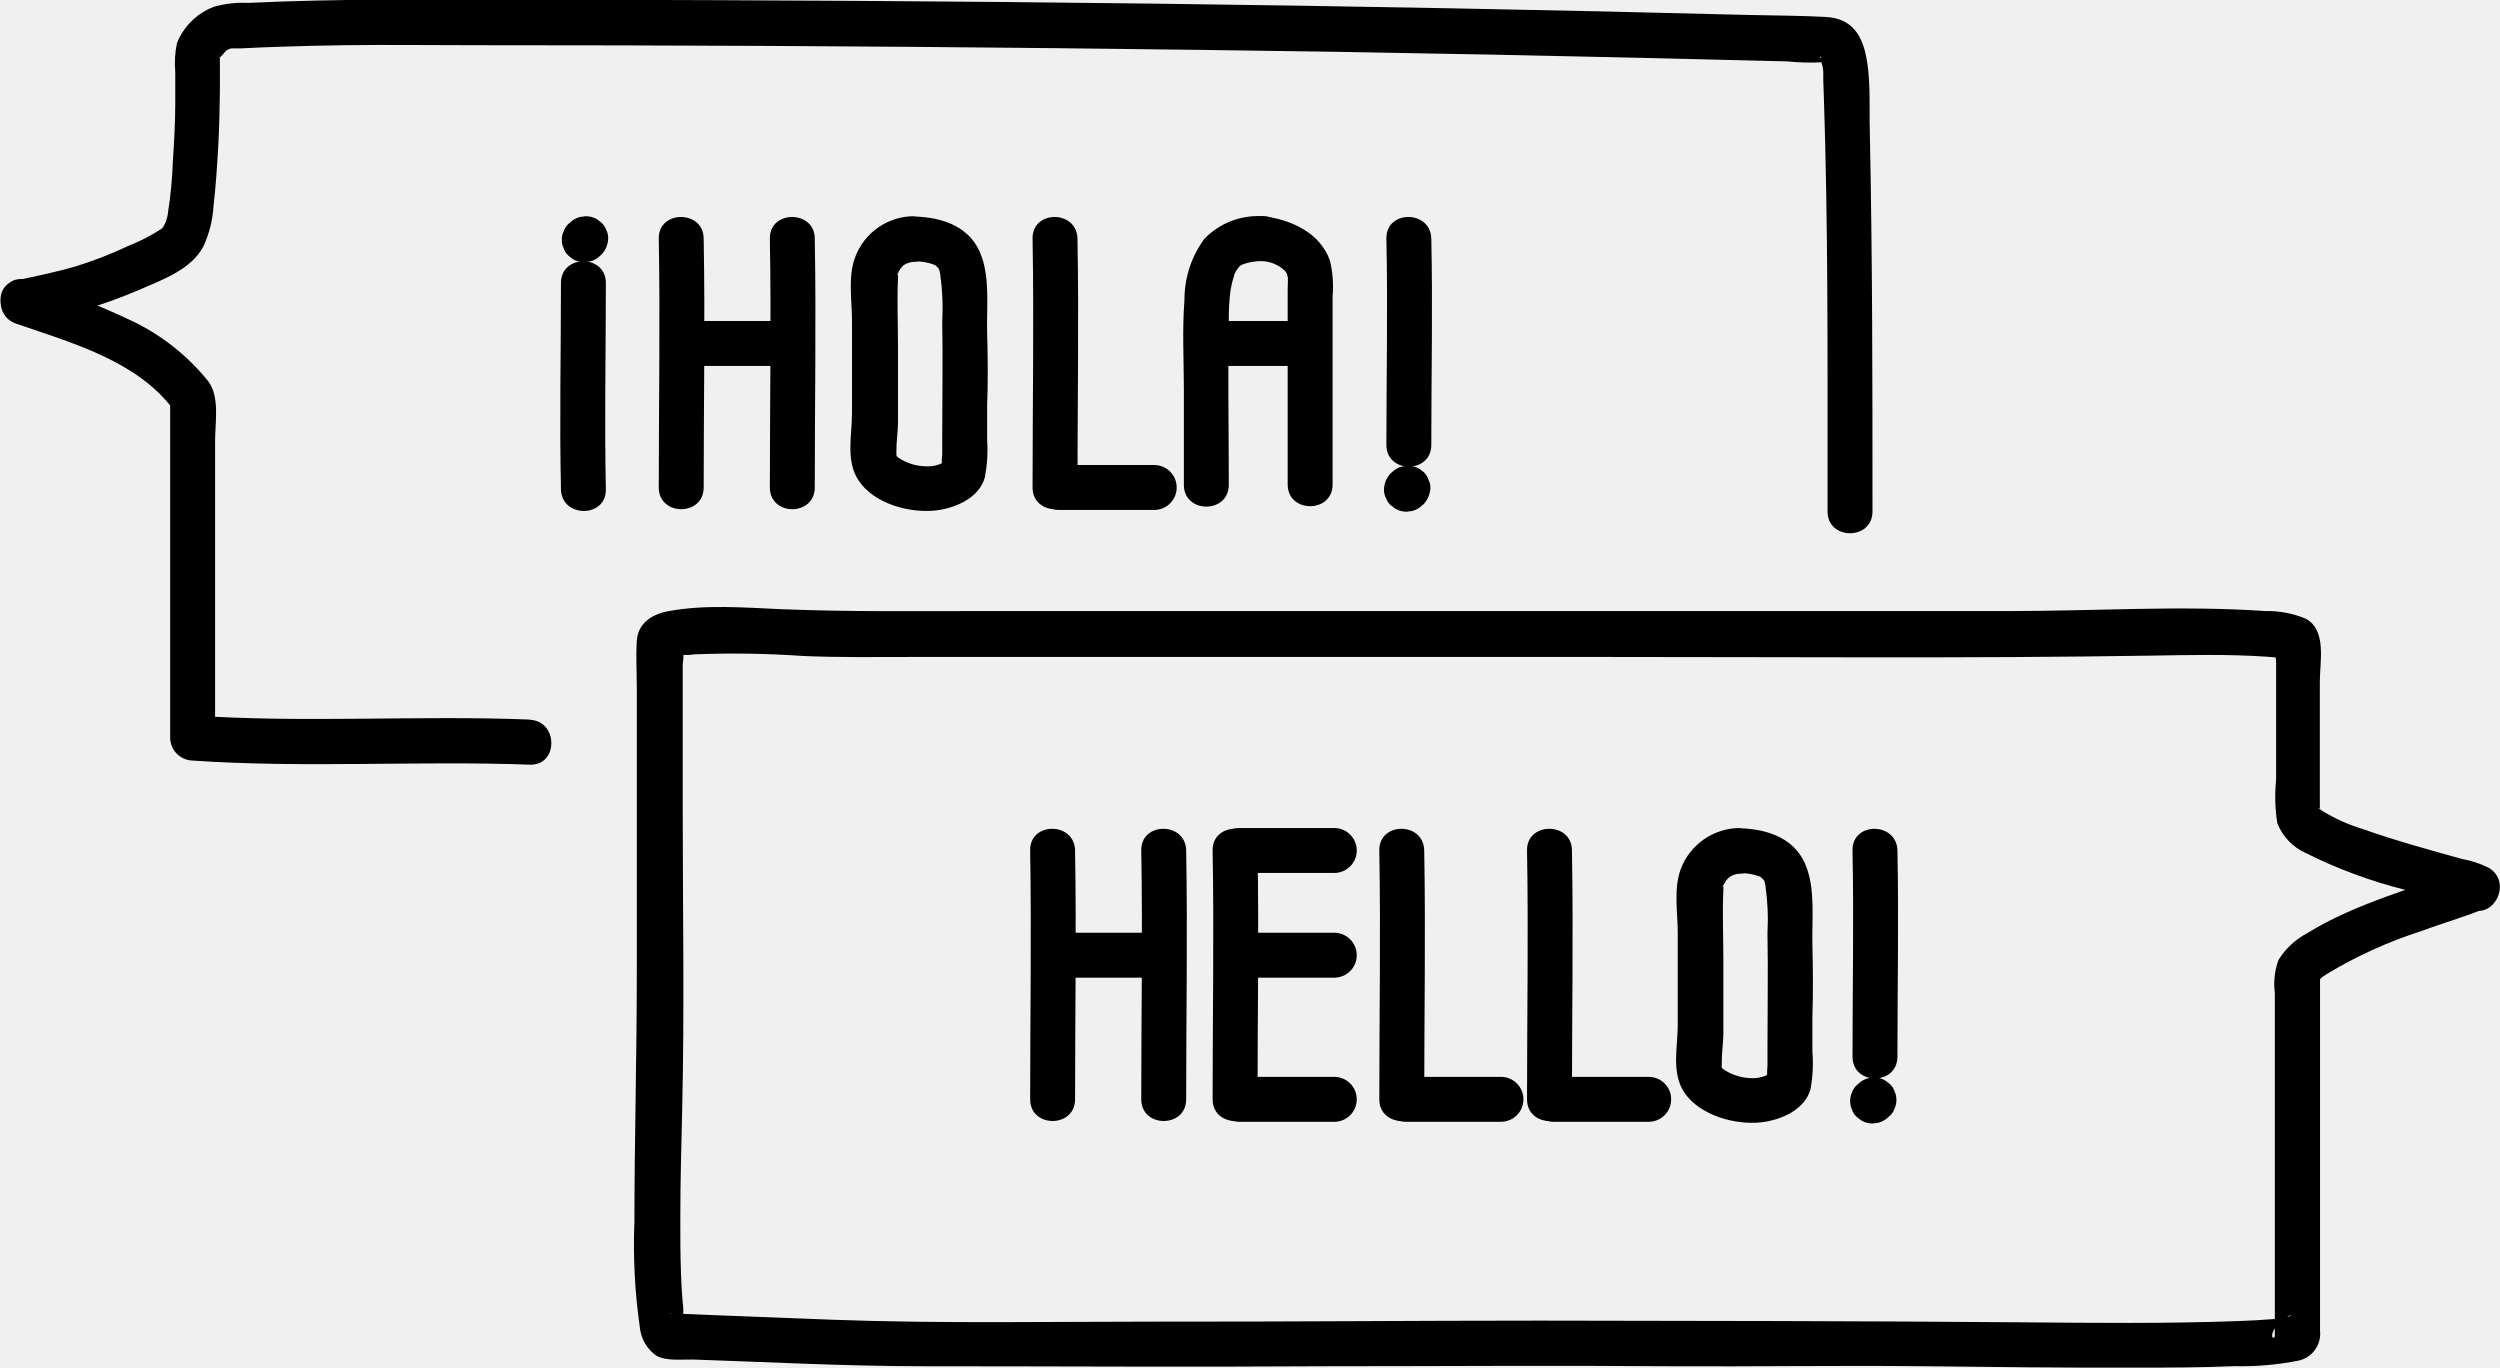
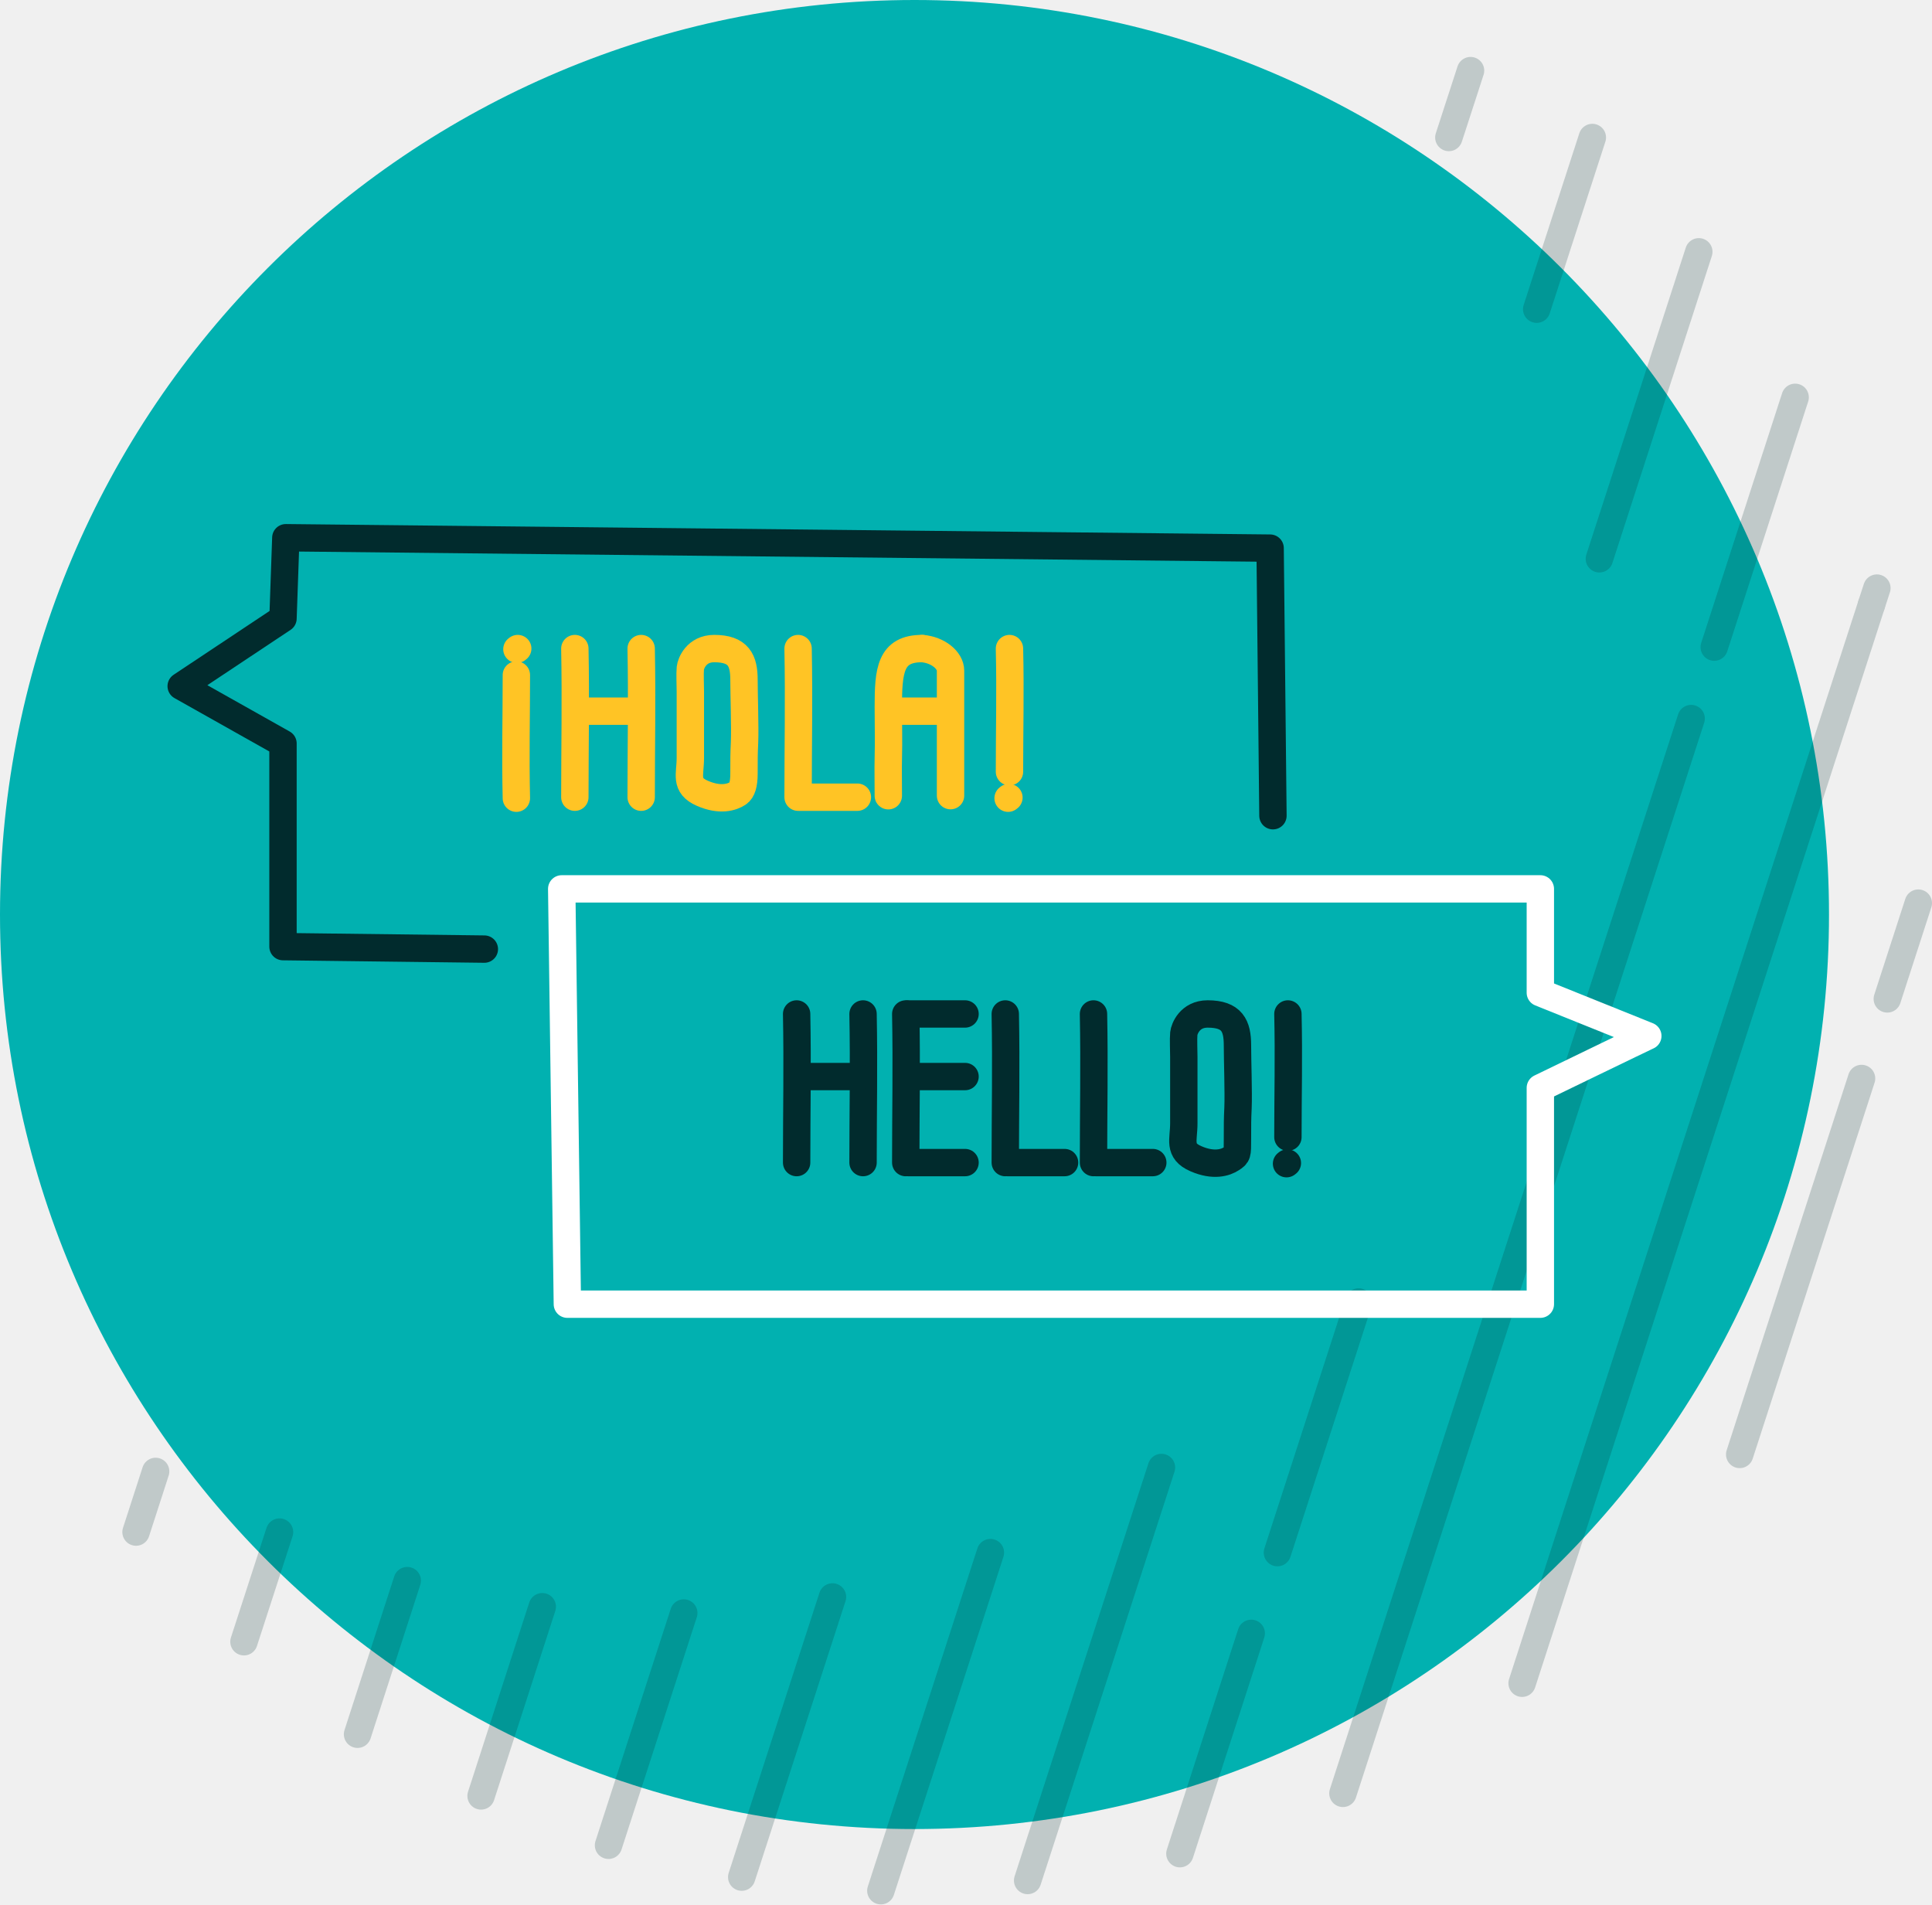
- <svg xmlns="http://www.w3.org/2000/svg" id="Layer_1" data-name="Layer 1" viewBox="0 0 250.47 137.02">
-   <path d="M421.45,315.86a9.67,9.67,0,0,0-2.69-.89c-1.55-.43-3.09-.86-4.63-1.31-1.79-.52-3.58-1.07-5.34-1.7a17.06,17.06,0,0,1-4-1.8l-.33-.21c-.39-.26.43.12,0,0a1.14,1.14,0,0,1-.22-.22c-.15-.24.33.5.13.16s.23.55.09.21c.33.78.06.21.06-.22V297.18c0-2,.71-5.12-1.4-6.28a9.94,9.94,0,0,0-4.05-.77c-8.45-.58-17,0-25.49,0H270.84c-6.85,0-13.69.09-20.53-.19-3.69-.16-7.59-.48-11.24.2-1.61.3-3.07,1.17-3.17,3-.1,1.53,0,3.1,0,4.63v28.56c0,8.33-.23,16.66-.24,25a57.8,57.8,0,0,0,.54,10.52,3.9,3.9,0,0,0,1.67,2.89c1,.56,2.61.35,3.74.38,7.6.26,15.19.66,22.8.67,13.55,0,27.1.09,40.65,0,11.38,0,22.75-.09,34.13,0,8.57.05,17.14-.09,25.7,0,6.92.08,13.84.16,20.77.14,3.45,0,6.91,0,10.36-.15a29.05,29.05,0,0,0,6.45-.57,2.77,2.77,0,0,0,2.07-3V328.38c0-.46,0-.93,0-1.38s.21-.76-.06-.05c.13-.35-.28.56-.1.2.1-.19.32-.3-.1.11.16-.16.31-.31.48-.46.37-.35-.42.28,0,0l.43-.29a44.88,44.88,0,0,1,9.44-4.3c2.07-.77,4.22-1.38,6.26-2.21a2.31,2.31,0,0,0,1.57-2.76,2.27,2.27,0,0,0-2.77-1.58c-5.48,2.23-11.38,3.61-16.46,6.76a7.44,7.44,0,0,0-2.85,2.66,7.07,7.07,0,0,0-.37,3.33V362c0,.19,0,.41,0,.61.1.71-1,.27.62-1.34.42-.41.56-.39.36-.28,1.14-.66.49-.15.36-.16a3.72,3.72,0,0,0-.79.17c-.17,0,.63-.06,0,0l-.74.07c-1.2.1-2.41.16-3.62.2-7.18.26-14.37.18-21.55.12-16.07-.13-32.15-.15-48.22-.17-12.75,0-25.51.12-38.26.1-10.9,0-21.83.21-32.71-.19l-11.87-.46c-1.35-.05-2.7-.14-4-.13a2.36,2.36,0,0,0-.46,0c.4-.15,1.21.39,1.35.52s.37.48.24.29c.1.15.11.46,0-.09,0-.25-.1-.51-.16-.77-.12-.62,0,.33,0-.37,0-.31-.06-.62-.08-.93-.08-.88-.12-1.77-.15-2.65-.07-1.92-.08-3.85-.07-5.78,0-3.6.11-7.21.19-10.81.23-10.05.05-20.12.05-30.17V295.46a7.37,7.37,0,0,0,0-2.2c-.14-.3-.18.69-.26.83s-.76.72-.52.55-.55.14-.13.06l.25-.08c.15,0,.3-.06.44-.09s.57-.09.21,0l.27,0c.27,0,.55,0,.83-.06a100,100,0,0,1,10.95.16c3.57.16,7.14.1,10.7.1h70.42c17.89,0,35.79.15,53.68-.13,4-.06,8-.17,11.95.11l.95.08c.67.06-.28-.09.4.06a2.47,2.47,0,0,0,.63.14c.3-.05-.38-.19-.26-.12l.08.05a2,2,0,0,1-.95-1.72,6.84,6.84,0,0,0,0,2V307a17,17,0,0,0,.12,4.39,5.49,5.49,0,0,0,2.88,3,49.13,49.13,0,0,0,10,3.69c1.46.43,2.94.83,4.41,1.24.5.14,1,.27,1.48.42a3.5,3.5,0,0,0,.46.14c.5.12-.4-.21-.23-.09,2.42,1.61,4.67-2.29,2.27-3.89Z" transform="translate(-172.1 -228.91)" />
-   <path d="M225.17,301c-11.26-.44-22.52.36-33.77-.41l2.25,2.25V273.09c0-1.87.49-4.44-.7-6a22,22,0,0,0-7.57-6A79.71,79.71,0,0,0,174.92,257c-2.75-.94-3.93,3.4-1.2,4.34,5.46,1.88,12.11,3.71,15.73,8.58l-.3-1.14v34.08a2.31,2.31,0,0,0,2.25,2.25c11.25.77,22.51,0,33.77.41,2.89.12,2.89-4.38,0-4.5Z" transform="translate(-172.1 -228.91)" />
-   <path d="M174.92,261.31a52.82,52.82,0,0,0,11.2-3.39c2.27-1,5.14-2,6.37-4.34a11.25,11.25,0,0,0,1-4c.23-2,.36-4,.47-5.93s.15-3.8.17-5.7c0-1,0-1.9,0-2.85,0-.12,0-.89,0-.9s-.27.51-.06.47.53-.57.7-.69c.46-.33.65-.19,1.42-.22,1.26-.07,2.51-.12,3.77-.16,2.21-.08,4.41-.13,6.62-.16,4.31-.06,8.63,0,13,0q14.73,0,29.45.07,29,.15,58,.61,14.66.24,29.32.58l14.79.36a22.61,22.61,0,0,0,3.49.09l.49,0-.58-.4c-.19,0,.08-.46,0,.13a7.19,7.19,0,0,0,.18.78c.07.39,0,0,.05.52,0,.25,0,.5,0,.75l.06,1.75c.42,12.7.37,25.43.37,38.13v3.35c0,2.9,4.5,2.9,4.5,0,0-12.71,0-25.43-.27-38.14-.07-2.57.15-5.45-.49-8-.54-2.07-1.71-3.29-3.89-3.41-2.56-.14-5.13-.14-7.7-.2q-15-.39-30-.67-29.61-.56-59.2-.74-15-.09-30-.12c-9.23,0-18.48-.13-27.7.18l-3.5.14a10.5,10.5,0,0,0-3.45.4,6.47,6.47,0,0,0-3.67,3.62,9.91,9.91,0,0,0-.17,2.93c0,1,0,2,0,3.08,0,1.93-.11,3.87-.24,5.8a42.55,42.55,0,0,1-.5,5.24c0,.25-.11.49-.17.74a3.82,3.82,0,0,1-.13.36c0-.08.13-.42,0-.05a.8.8,0,0,1-.13.22c-.17.27.27-.29.06,0s-.65.58-.25.28a18.31,18.31,0,0,1-3.35,1.73,40.66,40.66,0,0,1-5.12,2c-2,.6-4,1-6.05,1.44-2.84.57-1.64,4.9,1.2,4.34Z" transform="translate(-172.1 -228.91)" />
-   <path d="M275.31,314.12c.14,8.31,0,16.62,0,24.93,0,2.89,4.49,2.9,4.5,0,0-8.31.14-16.62,0-24.93-.06-2.9-4.56-2.9-4.5,0Z" transform="translate(-172.1 -228.91)" />
-   <path d="M286.44,314.12c.15,8.31,0,16.62,0,24.93,0,2.89,4.5,2.9,4.5,0,0-8.31.15-16.62,0-24.93-.05-2.9-4.55-2.9-4.5,0Z" transform="translate(-172.1 -228.91)" />
-   <path d="M293.59,314.12c.15,8.31,0,16.62,0,24.93,0,2.89,4.5,2.9,4.5,0,0-8.31.15-16.62,0-24.93,0-2.9-4.55-2.9-4.5,0Z" transform="translate(-172.1 -228.91)" />
-   <path d="M278.35,326.86h9.54a2.25,2.25,0,0,0,0-4.5h-9.54a2.25,2.25,0,0,0,0,4.5Z" transform="translate(-172.1 -228.91)" />
-   <path d="M238.1,252.82c.15,8.31,0,16.62,0,24.93,0,2.9,4.5,2.9,4.5,0,0-8.31.15-16.62,0-24.93,0-2.89-4.55-2.9-4.5,0Z" transform="translate(-172.1 -228.91)" />
-   <path d="M249.23,252.82c.15,8.31,0,16.62,0,24.93,0,2.9,4.5,2.9,4.5,0,0-8.31.15-16.62,0-24.93,0-2.89-4.55-2.9-4.5,0Z" transform="translate(-172.1 -228.91)" />
-   <path d="M241.14,265.57h9.54a2.25,2.25,0,0,0,0-4.5h-9.54a2.25,2.25,0,0,0,0,4.5Z" transform="translate(-172.1 -228.91)" />
-   <path d="M293.33,265.57h9.54a2.25,2.25,0,0,0,0-4.5h-9.54a2.25,2.25,0,0,0,0,4.5Z" transform="translate(-172.1 -228.91)" />
-   <path d="M296.24,316.37h9.54a2.25,2.25,0,0,0,0-4.5h-9.54a2.25,2.25,0,0,0,0,4.5Z" transform="translate(-172.1 -228.91)" />
-   <path d="M296.24,326.86h9.54a2.25,2.25,0,0,0,0-4.5h-9.54a2.25,2.25,0,0,0,0,4.5Z" transform="translate(-172.1 -228.91)" />
-   <path d="M296.24,341.3h9.54a2.25,2.25,0,0,0,0-4.5h-9.54a2.25,2.25,0,0,0,0,4.5Z" transform="translate(-172.1 -228.91)" />
-   <path d="M310.29,314.12c.15,8.31,0,16.62,0,24.93,0,2.89,4.5,2.9,4.5,0,0-8.31.15-16.62,0-24.93-.05-2.9-4.55-2.9-4.5,0Z" transform="translate(-172.1 -228.91)" />
-   <path d="M312.94,341.3h9.54a2.25,2.25,0,0,0,0-4.5h-9.54a2.25,2.25,0,0,0,0,4.5Z" transform="translate(-172.1 -228.91)" />
-   <path d="M325.09,314.12c.15,8.31,0,16.62,0,24.93,0,2.89,4.5,2.9,4.5,0,0-8.31.15-16.62,0-24.93,0-2.9-4.55-2.9-4.5,0Z" transform="translate(-172.1 -228.91)" />
-   <path d="M357.7,314.12c.14,6.89,0,13.77,0,20.66,0,2.9,4.49,2.9,4.5,0,0-6.89.14-13.77,0-20.66-.07-2.89-4.57-2.9-4.5,0Z" transform="translate(-172.1 -228.91)" />
-   <path d="M327.74,341.3h9.54a2.25,2.25,0,0,0,0-4.5h-9.54a2.25,2.25,0,0,0,0,4.5Z" transform="translate(-172.1 -228.91)" />
-   <path d="M275.55,252.82c.15,8.31,0,16.62,0,24.93,0,2.9,4.5,2.9,4.5,0,0-8.31.15-16.62,0-24.93-.05-2.89-4.55-2.9-4.5,0Z" transform="translate(-172.1 -228.91)" />
-   <path d="M278.2,280h9.54a2.25,2.25,0,0,0,0-4.5H278.2a2.25,2.25,0,0,0,0,4.5Z" transform="translate(-172.1 -228.91)" />
-   <path d="M346.48,311.87a6.34,6.34,0,0,0-6,4.14c-.72,1.95-.29,4.34-.29,6.38v9.22c0,2.21-.66,4.76.65,6.74,1.55,2.32,5.11,3.3,7.75,3,1.94-.23,4.34-1.25,4.9-3.32a14.26,14.26,0,0,0,.19-3.75c0-1.15,0-2.3,0-3.46.08-2.41.06-4.82,0-7.23s.28-5.29-.53-7.62c-1-3-3.81-4-6.78-4.08s-2.9,4.45,0,4.5a5.42,5.42,0,0,1,2,.32c.61.31-.12-.13.17.1.08.06.39.41.13.11.3.35.17.2.3.69a24.32,24.32,0,0,1,.21,4.78c.07,3.85,0,7.67,0,11.52v1.82a5.42,5.42,0,0,0,0,1.27c-.05-.18.16-.41.27-.6-.11.2.47-.29,0,0l-.47.29c-.06,0-.37.17,0,0a2.59,2.59,0,0,1-.45.14,3.25,3.25,0,0,1-.92.1,5.18,5.18,0,0,1-2.9-.93c-.11-.09-.17-.32-.11-.15-.05-.13,0-.34,0-.05,0-.15,0-.32,0-.48,0-.93.14-1.87.16-2.8,0-2.47,0-4.94,0-7.4s-.11-4.7,0-7c0-.22,0-.44,0-.65,0,.54-.16.21,0,.12,0,0,.23-.54,0,.06a5.36,5.36,0,0,1,.28-.53,2.86,2.86,0,0,1,.34-.35,2,2,0,0,1,1.14-.33c2.89-.1,2.9-4.6,0-4.5Z" transform="translate(-172.1 -228.91)" />
-   <path d="M263.71,250.57a6.31,6.31,0,0,0-5.95,4.15c-.72,1.94-.3,4.34-.3,6.38v9.21c0,2.22-.65,4.77.66,6.74,1.54,2.33,5.11,3.3,7.75,3,1.94-.23,4.33-1.24,4.9-3.31A14.72,14.72,0,0,0,271,273c0-1.16,0-2.31,0-3.46.09-2.42.07-4.82,0-7.24s.28-5.28-.53-7.62c-1-3-3.82-4-6.78-4.08s-2.9,4.46,0,4.5a5.24,5.24,0,0,1,2,.33c.61.31-.13-.13.17.1.07.06.39.4.13.11.3.34.17.2.3.68a24.47,24.47,0,0,1,.21,4.79c.07,3.84,0,7.67,0,11.51v1.82a5,5,0,0,0,0,1.28c-.05-.18.16-.41.27-.61-.12.2.47-.28,0,0l-.47.29c-.06,0-.37.16,0,0a3.88,3.88,0,0,1-.45.14,3.4,3.4,0,0,1-.92.09,5.07,5.07,0,0,1-2.9-.92c-.11-.09-.17-.32-.12-.15,0-.13,0-.35,0-.06,0-.15,0-.32,0-.47,0-.94.15-1.87.16-2.81,0-2.46,0-4.93,0-7.4s-.11-4.7,0-7l0-.65c0,.54-.15.21,0,.12,0,0,.23-.53-.05.06a4.35,4.35,0,0,1,.29-.52,3.06,3.06,0,0,1,.33-.36,2.06,2.06,0,0,1,1.15-.33c2.89-.1,2.9-4.6,0-4.5Z" transform="translate(-172.1 -228.91)" />
-   <path d="M305.61,277.49V258.58a11,11,0,0,0-.27-3.57c-1-2.83-4-4.14-6.73-4.44a2.27,2.27,0,0,0-2.25,2.25,2.3,2.3,0,0,0,2.25,2.25,3.58,3.58,0,0,1,2.25,1c.4.48.25,1,.25,1.8v19.58c0,2.9,4.5,2.9,4.5,0Z" transform="translate(-172.1 -228.91)" />
-   <path d="M298.61,250.57a7.48,7.48,0,0,0-5.84,2.26,10.23,10.23,0,0,0-2,6.11c-.23,2.95-.07,5.94-.06,8.9,0,3.22,0,6.43,0,9.65,0,2.9,4.5,2.9,4.5,0,0-5.55-.1-11.11,0-16.65a21.72,21.72,0,0,1,.16-2.74,9.91,9.91,0,0,1,.23-1.1,5.22,5.22,0,0,1,.18-.56c-.09.21,0,0,0-.08a4.39,4.39,0,0,1,.27-.47c.13-.21-.17.2.09-.11s.09-.19.54-.41a5.58,5.58,0,0,1,1.92-.3c2.9,0,2.91-4.52,0-4.5Z" transform="translate(-172.1 -228.91)" />
-   <path d="M361.31,340.81l.13-.11a1.64,1.64,0,0,0,.47-.72,2.09,2.09,0,0,0,0-1.74,1.64,1.64,0,0,0-.47-.72l-.45-.35a2.17,2.17,0,0,0-1.14-.31l-.6.08a2.26,2.26,0,0,0-1,.58l-.13.11a1.7,1.7,0,0,0-.47.72,2.09,2.09,0,0,0,0,1.74,1.64,1.64,0,0,0,.47.72l.45.35a2.17,2.17,0,0,0,1.14.31l.6-.08a2.26,2.26,0,0,0,1-.58Z" transform="translate(-172.1 -228.91)" />
-   <path d="M311,252.82c.15,6.89,0,13.78,0,20.67,0,2.89,4.5,2.9,4.5,0,0-6.89.15-13.78,0-20.67-.06-2.89-4.56-2.9-4.5,0Z" transform="translate(-172.1 -228.91)" />
-   <path d="M314.61,279.52l.14-.11a2.63,2.63,0,0,0,.66-1.59,1.74,1.74,0,0,0-.2-.87,1.71,1.71,0,0,0-.46-.73l-.46-.35a2.25,2.25,0,0,0-1.13-.3l-.6.08a2.24,2.24,0,0,0-1,.57l-.14.12a2.42,2.42,0,0,0-.66,1.59,1.67,1.67,0,0,0,.19.86,1.84,1.84,0,0,0,.47.73l.46.35a2.23,2.23,0,0,0,1.13.31l.6-.08a2.26,2.26,0,0,0,1-.58Z" transform="translate(-172.1 -228.91)" />
-   <path d="M232.8,277.93c-.15-6.89,0-13.78,0-20.67,0-2.89-4.5-2.9-4.5,0,0,6.89-.15,13.78,0,20.67.06,2.89,4.56,2.9,4.5,0Z" transform="translate(-172.1 -228.91)" />
-   <path d="M229.18,251.23l-.13.11a1.73,1.73,0,0,0-.47.73,1.7,1.7,0,0,0-.19.86,1.73,1.73,0,0,0,.19.87,1.64,1.64,0,0,0,.47.72l.45.36a2.26,2.26,0,0,0,1.14.3l.6-.08a2.17,2.17,0,0,0,1-.58l.13-.11a2.42,2.42,0,0,0,.66-1.59,1.58,1.58,0,0,0-.19-.86,1.73,1.73,0,0,0-.47-.73l-.45-.35a2.27,2.27,0,0,0-1.14-.31l-.59.08a2.24,2.24,0,0,0-1,.58Z" transform="translate(-172.1 -228.91)" />
+ <svg xmlns="http://www.w3.org/2000/svg" id="Layer_2" data-name="Layer 2" viewBox="0 0 211.77 208.74">
+   <defs>
+     <style>
+       .cls-1 {
+         stroke: #012b2d;
+       }
+ 
+       .cls-1, .cls-2, .cls-3 {
+         fill: none;
+         stroke-linecap: round;
+         stroke-linejoin: round;
+         stroke-width: 3px;
+       }
+ 
+       .cls-4 {
+         opacity: .2;
+       }
+ 
+       .cls-2 {
+         stroke: #ffc425;
+       }
+ 
+       .cls-5 {
+         fill: #01b1b0;
+       }
+ 
+       .cls-3 {
+         stroke: #fff;
+       }
+     </style>
+   </defs>
+   <g id="Layer_1-2" data-name="Layer 1">
+     <g>
+       <circle class="cls-5" cx="100.24" cy="100.24" r="100.24" />
+       <g class="cls-4">
+         <line class="cls-1" x1="204.05" y1="118.21" x2="190.69" y2="159.42" />
+         <line class="cls-1" x1="210.27" y1="98.99" x2="206.87" y2="109.49" />
+         <line class="cls-1" x1="205.14" y1="66.27" x2="166.84" y2="184.5" />
+         <line class="cls-1" x1="205.73" y1="64.46" x2="205.14" y2="66.27" />
+         <line class="cls-1" x1="185.37" y1="78.76" x2="147.2" y2="196.57" />
+         <line class="cls-1" x1="196.77" y1="43.55" x2="187.9" y2="70.93" />
+         <line class="cls-1" x1="137.15" y1="179.03" x2="129.33" y2="203.18" />
+         <line class="cls-1" x1="148.92" y1="142.71" x2="140.02" y2="170.18" />
+         <line class="cls-1" x1="186.21" y1="27.6" x2="175.31" y2="61.25" />
+         <line class="cls-1" x1="127.31" y1="160.85" x2="112.64" y2="206.12" />
+         <line class="cls-1" x1="174.54" y1="15.07" x2="168.44" y2="33.89" />
+         <line class="cls-1" x1="108.56" y1="170.18" x2="96.55" y2="207.24" />
+         <line class="cls-1" x1="161.19" y1="7.74" x2="158.81" y2="15.07" />
+         <line class="cls-1" x1="91.25" y1="175.04" x2="81.3" y2="205.75" />
+         <line class="cls-1" x1="74.95" y1="176.8" x2="66.7" y2="202.26" />
+         <line class="cls-1" x1="59.44" y1="176.11" x2="52.73" y2="196.85" />
+         <line class="cls-1" x1="44.64" y1="173.25" x2="39.19" y2="190.09" />
+         <line class="cls-1" x1="30.64" y1="167.93" x2="26.74" y2="179.95" />
+         <line class="cls-1" x1="17.06" y1="161.28" x2="14.91" y2="167.93" />
+       </g>
+       <g>
+         <path class="cls-3" d="m180.62,113.55l-11.78-4.74v-11.38H61.57l.62,45.52h106.65v-23.71s11.43-5.54,11.78-5.69" />
+         <path class="cls-1" d="m53.09,104.03l-22.07-.27v-22.27l-11.16-6.28,11.16-7.42.31-8.85,107.89,1.14.31,29.33" />
+         <path class="cls-1" d="m87.32,111.14c.11,5.67,0,10.72,0,16.29" />
+         <path class="cls-1" d="m94.6,111.14c.11,5.67,0,10.72,0,16.29" />
+         <path class="cls-1" d="m99.28,111.14c.11,5.67,0,10.72,0,16.29" />
+         <path class="cls-1" d="m87.84,118h6.24" />
+         <path class="cls-2" d="m63.01,71.09c.11,5.67,0,10.72,0,16.29" />
+         <path class="cls-2" d="m70.28,71.09c.11,5.67,0,10.72,0,16.29" />
+         <path class="cls-2" d="m63.53,77.95h6.24" />
+         <path class="cls-2" d="m97.63,77.95h6.24" />
+         <path class="cls-1" d="m99.54,111.14h6.24" />
+         <path class="cls-1" d="m99.54,118h6.24" />
+         <path class="cls-1" d="m99.54,127.43h6.24" />
+         <path class="cls-1" d="m110.19,111.14c.11,5.67,0,10.72,0,16.29" />
+         <path class="cls-1" d="m110.45,127.43h6.24" />
+         <path class="cls-1" d="m119.86,111.14c.11,5.67,0,10.72,0,16.29" />
+         <path class="cls-1" d="m141.17,111.14c.11,4.7,0,8.88,0,13.5" />
+         <path class="cls-1" d="m120.12,127.43h6.24" />
+         <path class="cls-2" d="m87.48,71.09c.11,5.67,0,10.72,0,16.29" />
+         <path class="cls-2" d="m87.74,87.38h6.24" />
+         <path class="cls-1" d="m132.37,111.14c-1.96,0-2.56,1.65-2.61,2.14-.06.61,0,1.96,0,2.57v7.29c0,1.82-.65,3,1.31,3.86,1.96.86,3.27.43,3.92,0s.65-.43.65-2.14,0-2.14.06-3.43c.07-1.65-.06-5.21-.06-6.86,0-2.14-.59-3.43-3.27-3.43" />
+         <path class="cls-2" d="m78.28,71.09c-1.96,0-2.56,1.65-2.61,2.14-.06.61,0,1.96,0,2.57v7.29c0,1.82-.65,3,1.31,3.86,1.96.86,3.27.43,3.92,0q.65-.43.65-2.14c0-1.71,0-2.14.06-3.43.07-1.65-.06-5.21-.06-6.86,0-2.14-.59-3.43-3.27-3.43" />
+         <path class="cls-2" d="m104.19,87.21v-13.7c0-1.14-1.37-2.28-3.1-2.42" />
+         <path class="cls-2" d="m101.09,71.09c-3.51-.02-3.72,2.42-3.72,6.38,0,1.87.05,3.75,0,5.63-.03,1.2,0,2.4,0,4.12" />
+         <path class="cls-1" d="m141.02,127.55l.09-.07" />
+         <path class="cls-2" d="m110.65,71.09c.11,4.7,0,8.88,0,13.5" />
+         <path class="cls-2" d="m110.5,87.49l.09-.07" />
+         <path class="cls-2" d="m56.6,87.49c-.11-4.7,0-8.88,0-13.5" />
+         <path class="cls-2" d="m56.75,71.09l-.09.07" />
+       </g>
+     </g>
+   </g>
</svg>
